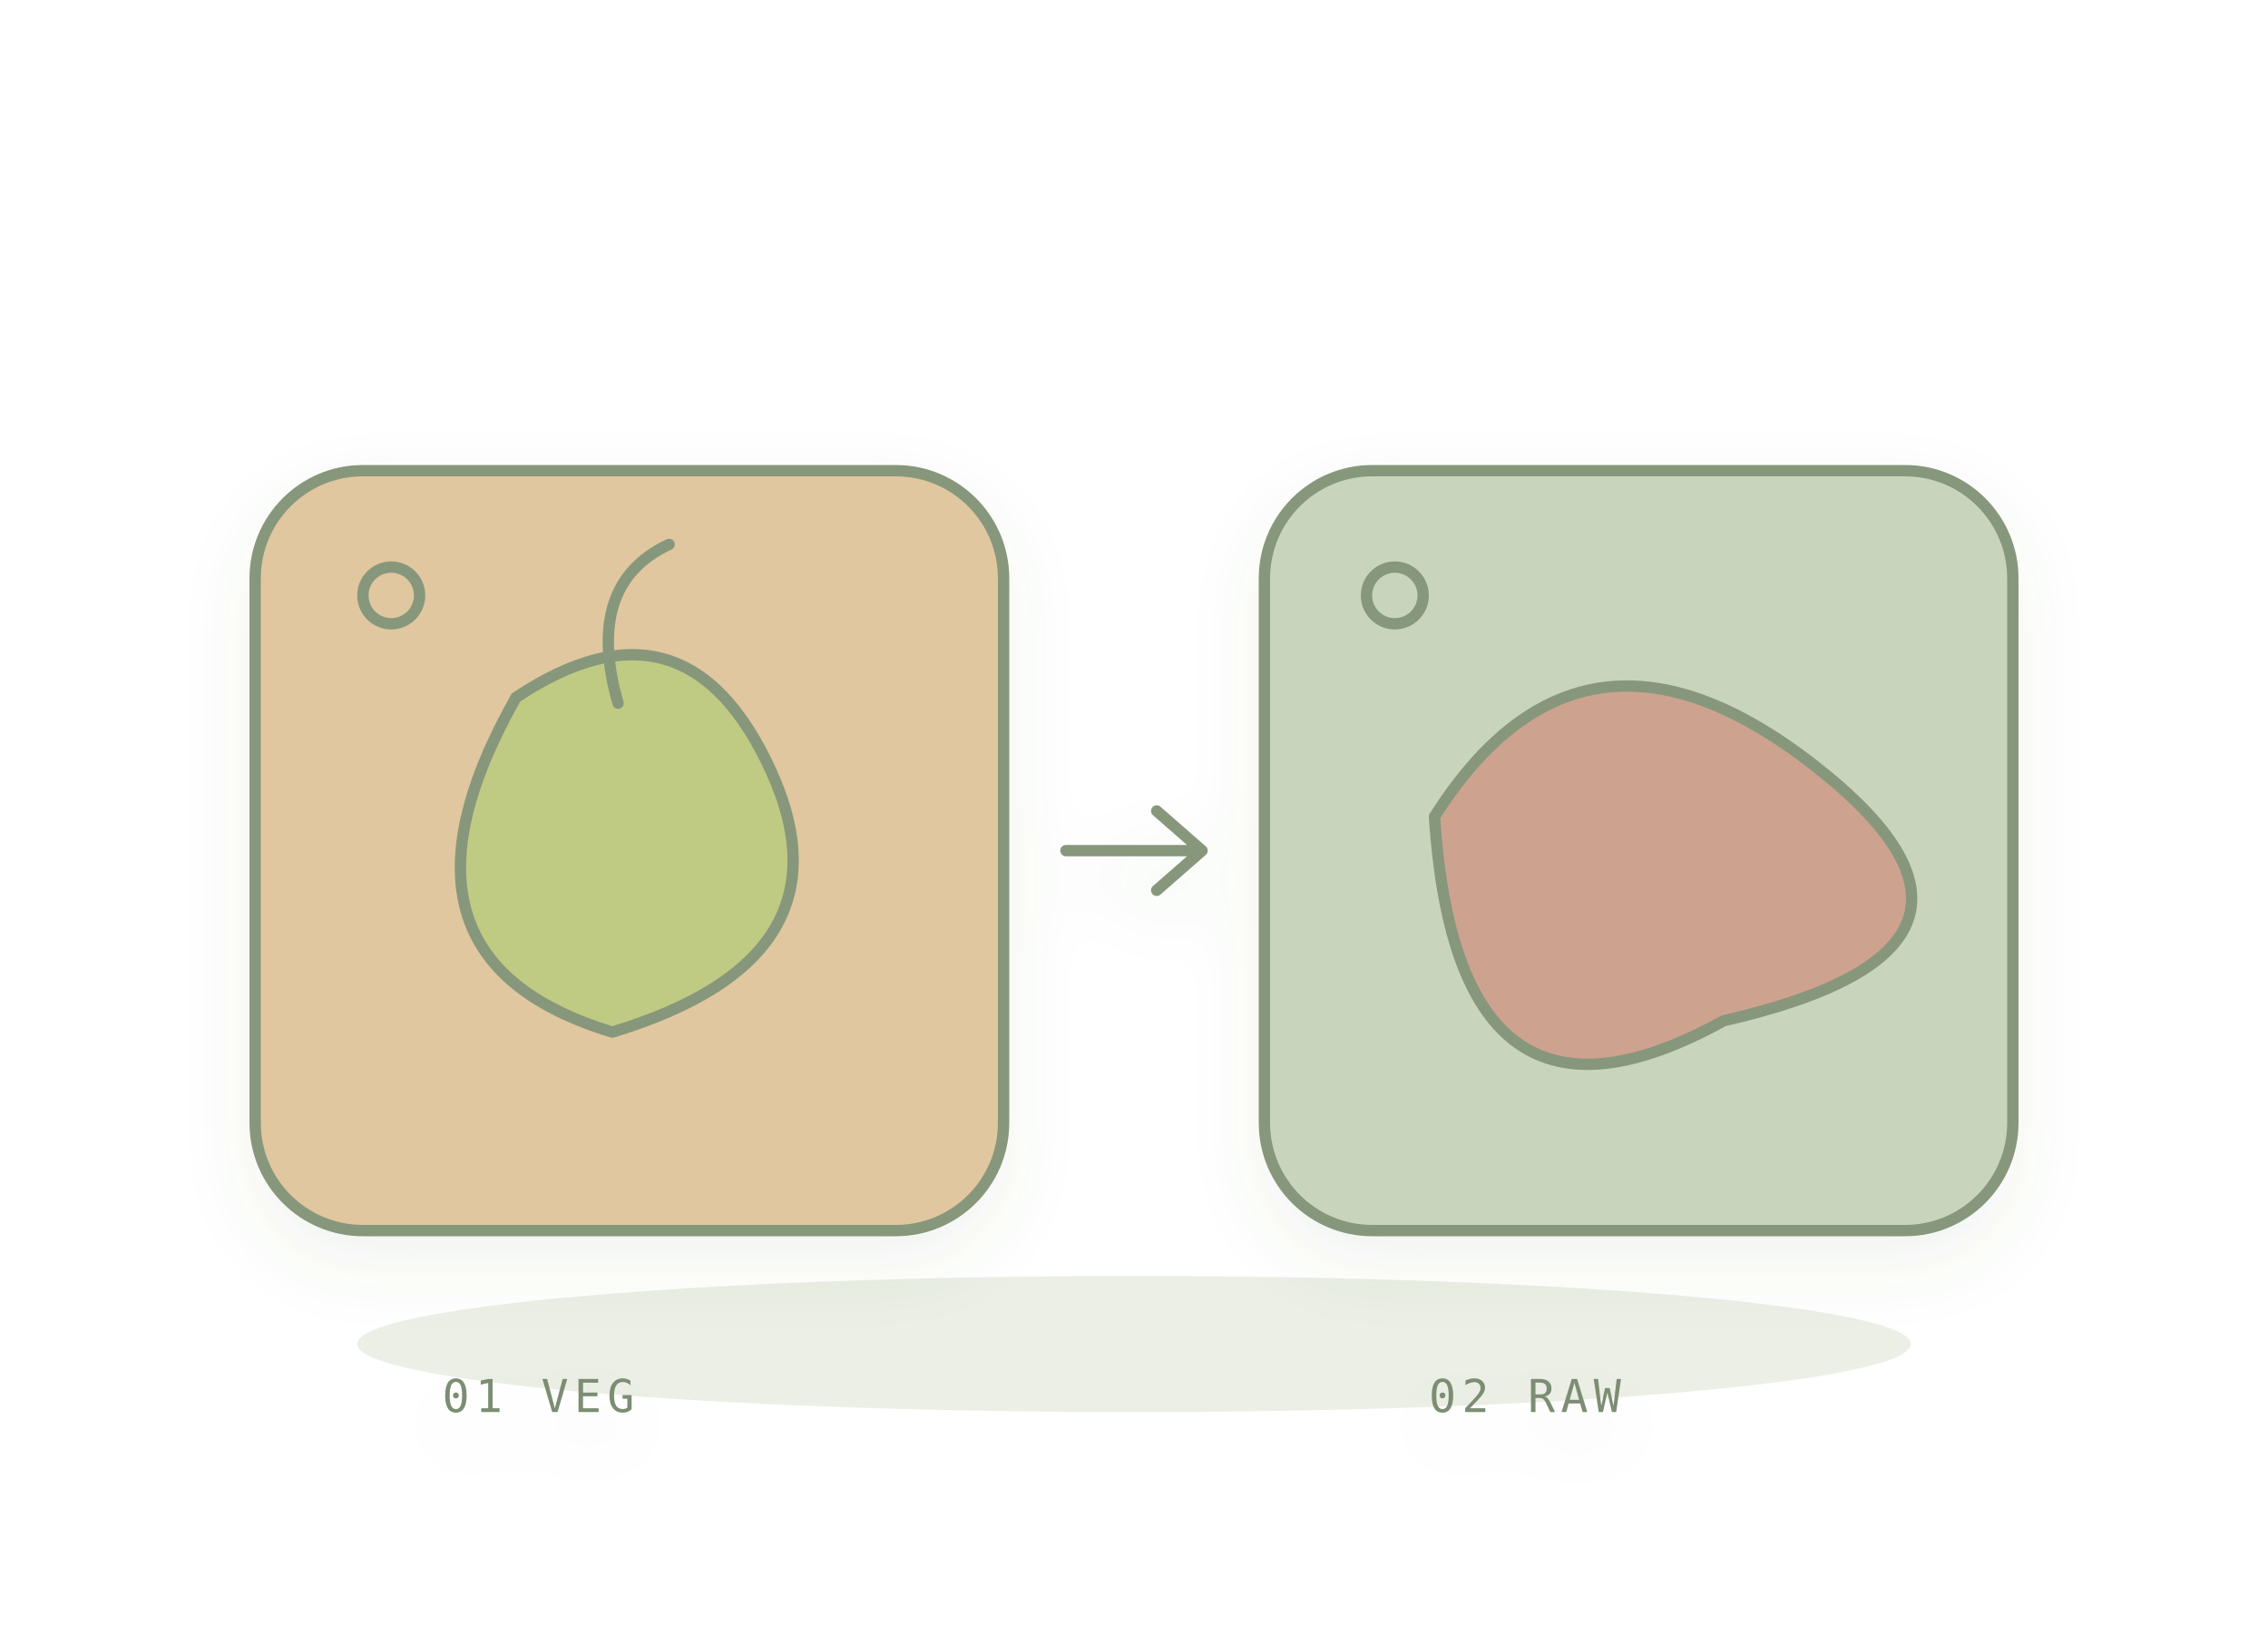
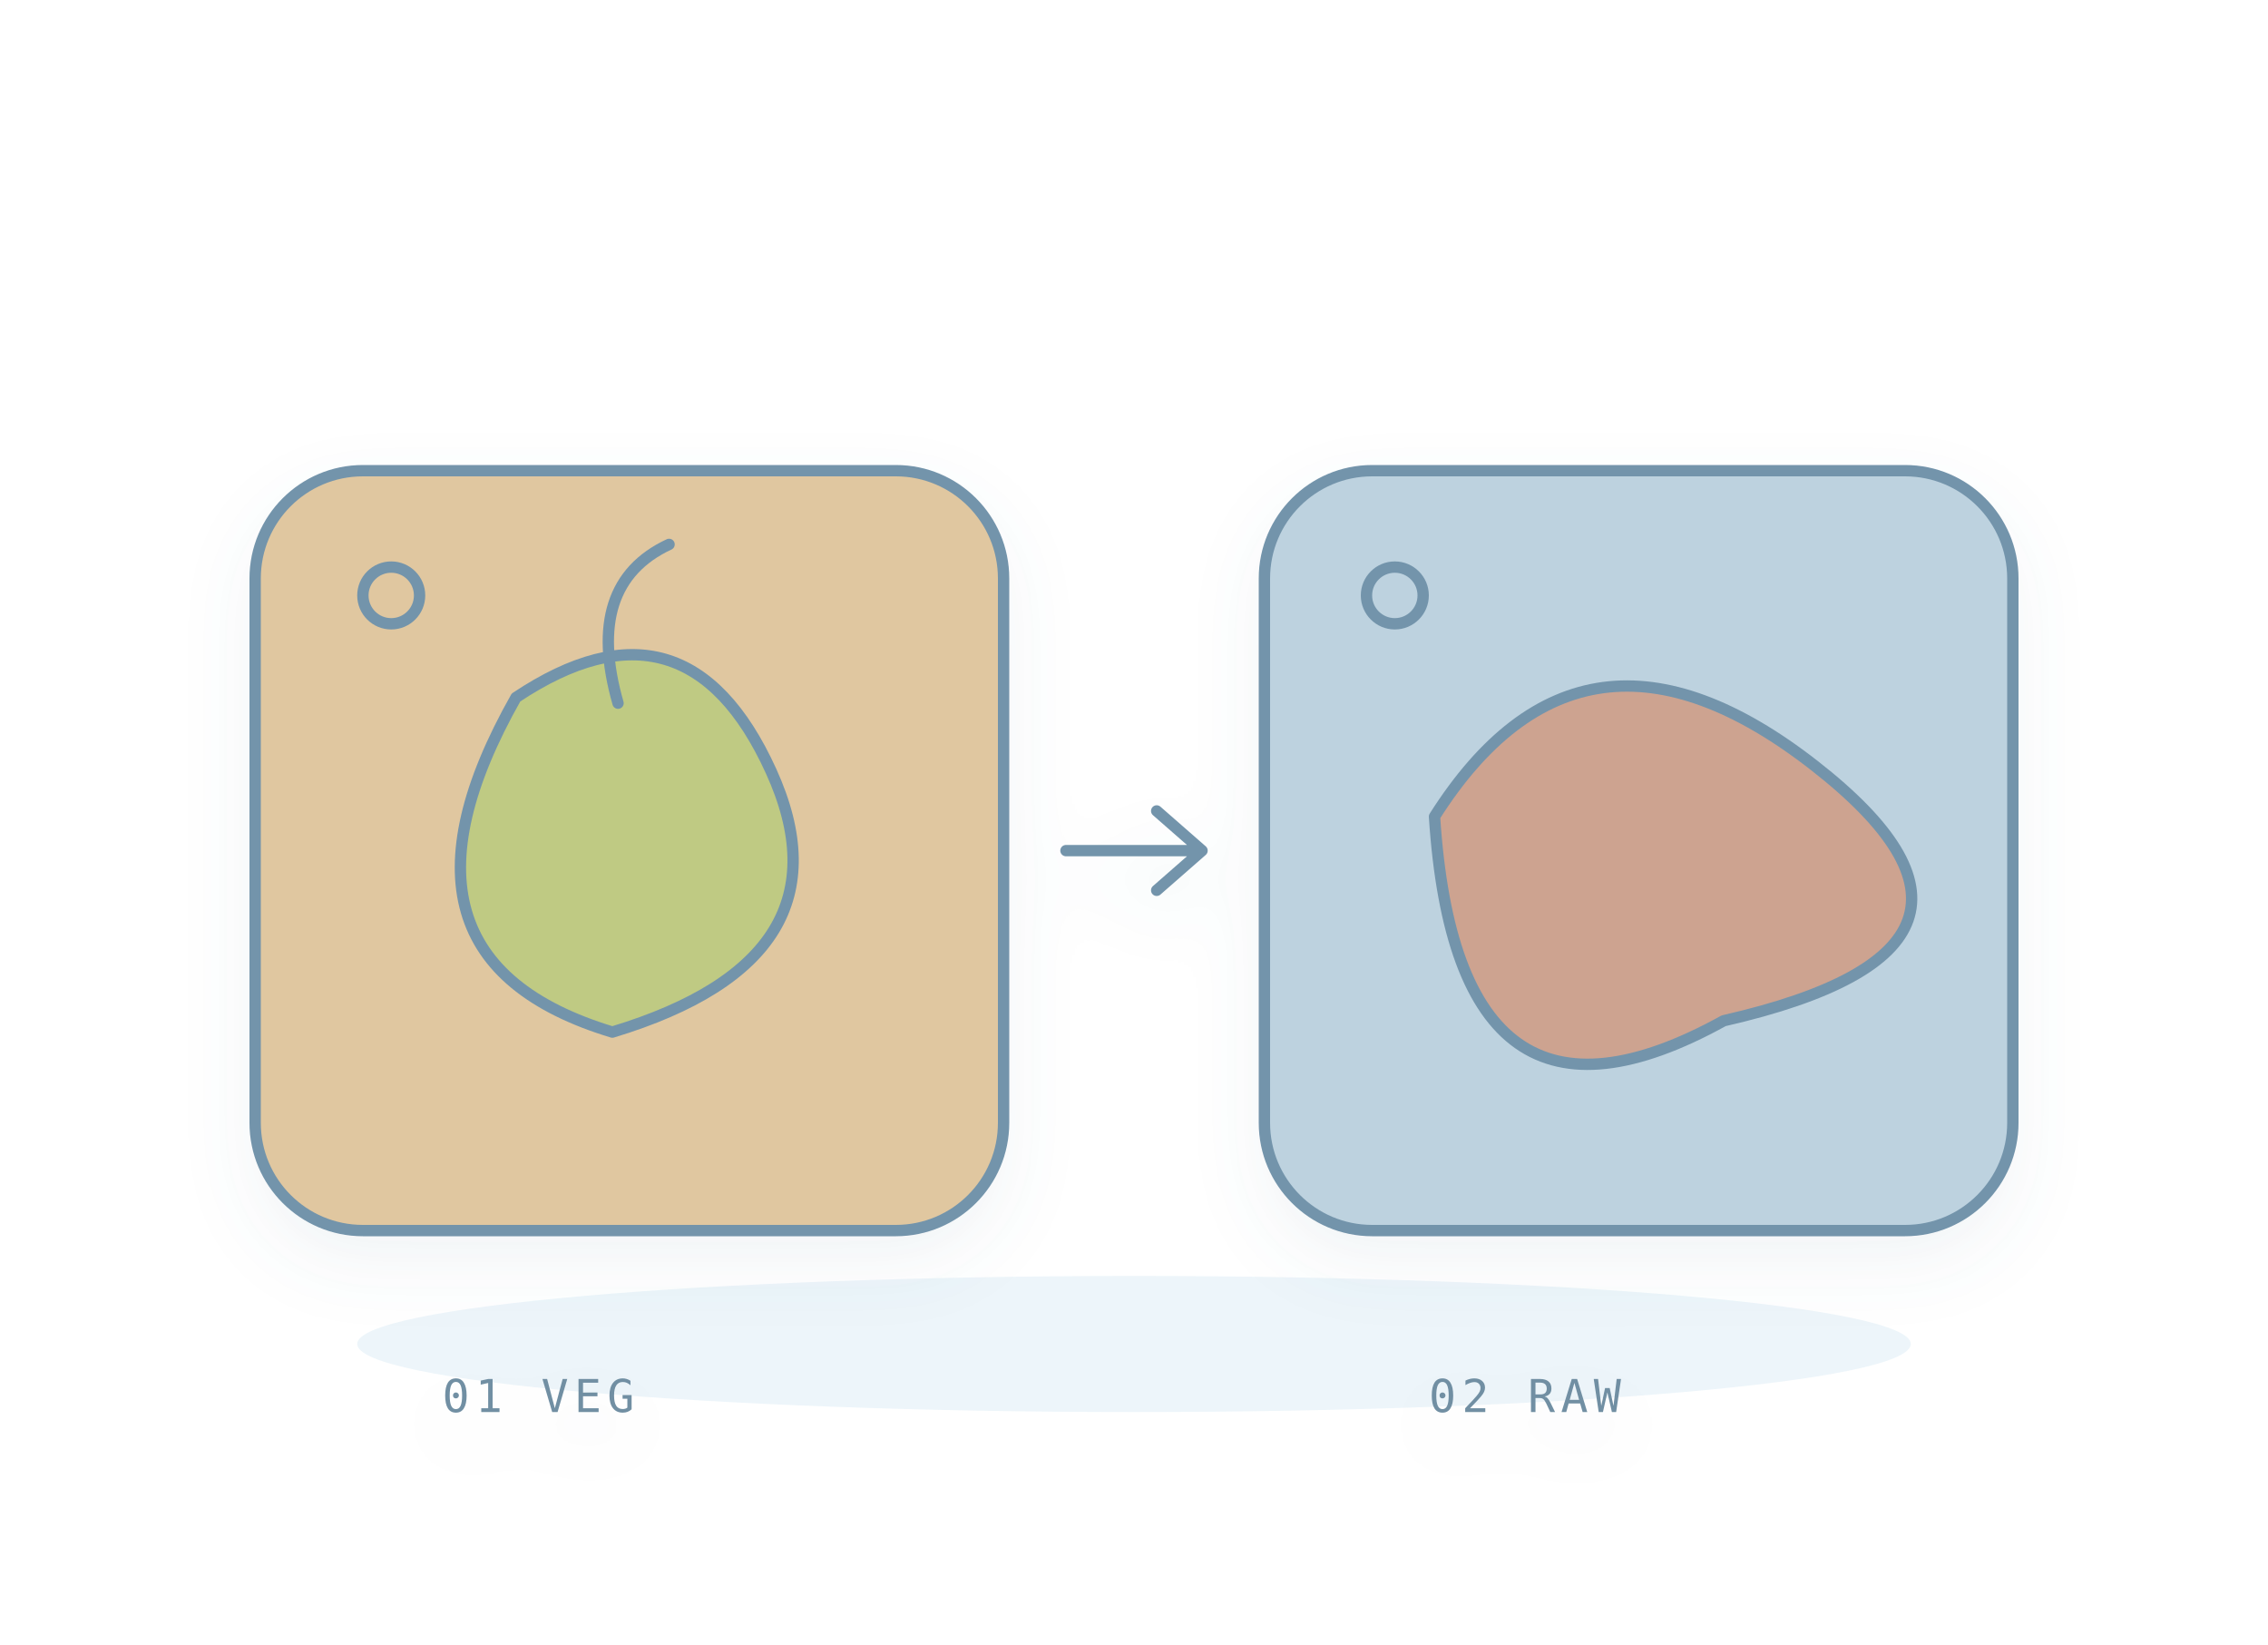
<svg xmlns="http://www.w3.org/2000/svg" viewBox="0 0 400 290" role="img">
  <defs>
    <filter id="grain">
      <feTurbulence type="fractalNoise" baseFrequency=".65" numOctaves="3" stitchTiles="stitch" />
      <feColorMatrix type="saturate" values="0" />
      <feComponentTransfer>
        <feFuncA type="linear" slope=".055" />
      </feComponentTransfer>
    </filter>
    <filter id="shadow">
-       <feDropShadow dx="0" dy="5" stdDeviation="6" flood-color="#5b704f" flood-opacity=".08" />
+       <feDropShadow dx="0" dy="5" stdDeviation="6" flood-color="#5e879f" flood-opacity=".08" />
    </filter>
  </defs>
-   <ellipse cx="200" cy="237" rx="137" ry="12" fill="#dbe1d0" opacity=".55" />
-   <g stroke="#87977b" stroke-width="2" stroke-linecap="round" stroke-linejoin="round" fill="none" filter="url(#shadow)">
+   <ellipse cx="200" cy="237" rx="137" ry="12" fill="#deedf6" opacity=".55" />
+   <g stroke="#7394ab" stroke-width="2" stroke-linecap="round" stroke-linejoin="round" fill="none" filter="url(#shadow)">
    <rect x="45" y="83" width="132" height="134" rx="19" fill="#e0c7a0" />
-     <rect x="223" y="83" width="132" height="134" rx="19" fill="#c9d4bc" />
+     <rect x="223" y="83" width="132" height="134" rx="19" fill="#bdd2df" />
    <circle cx="69" cy="105" r="5" />
    <circle cx="246" cy="105" r="5" />
    <path d="M91 123q30-20 45 13t-28 46q-43-13-17-59Z" fill="#bfca83" />
    <path d="M109 124q-6-21 9-28" />
    <path d="M253 144q26-41 67-9t-16 45q-47 26-51-36Z" fill="#cda390" />
    <path d="M188 150h24m-8-7 8 7-8 7" />
    <text x="78" y="249">01 VEG</text>
    <text x="252" y="249">02 RAW</text>
  </g>
-   <style>text{font:8px monospace;letter-spacing:1px;fill:#7b8d73;stroke:none}</style>
+   <style>text{font:8px monospace;letter-spacing:1px;fill:#718fa3;stroke:none}</style>
</svg>
